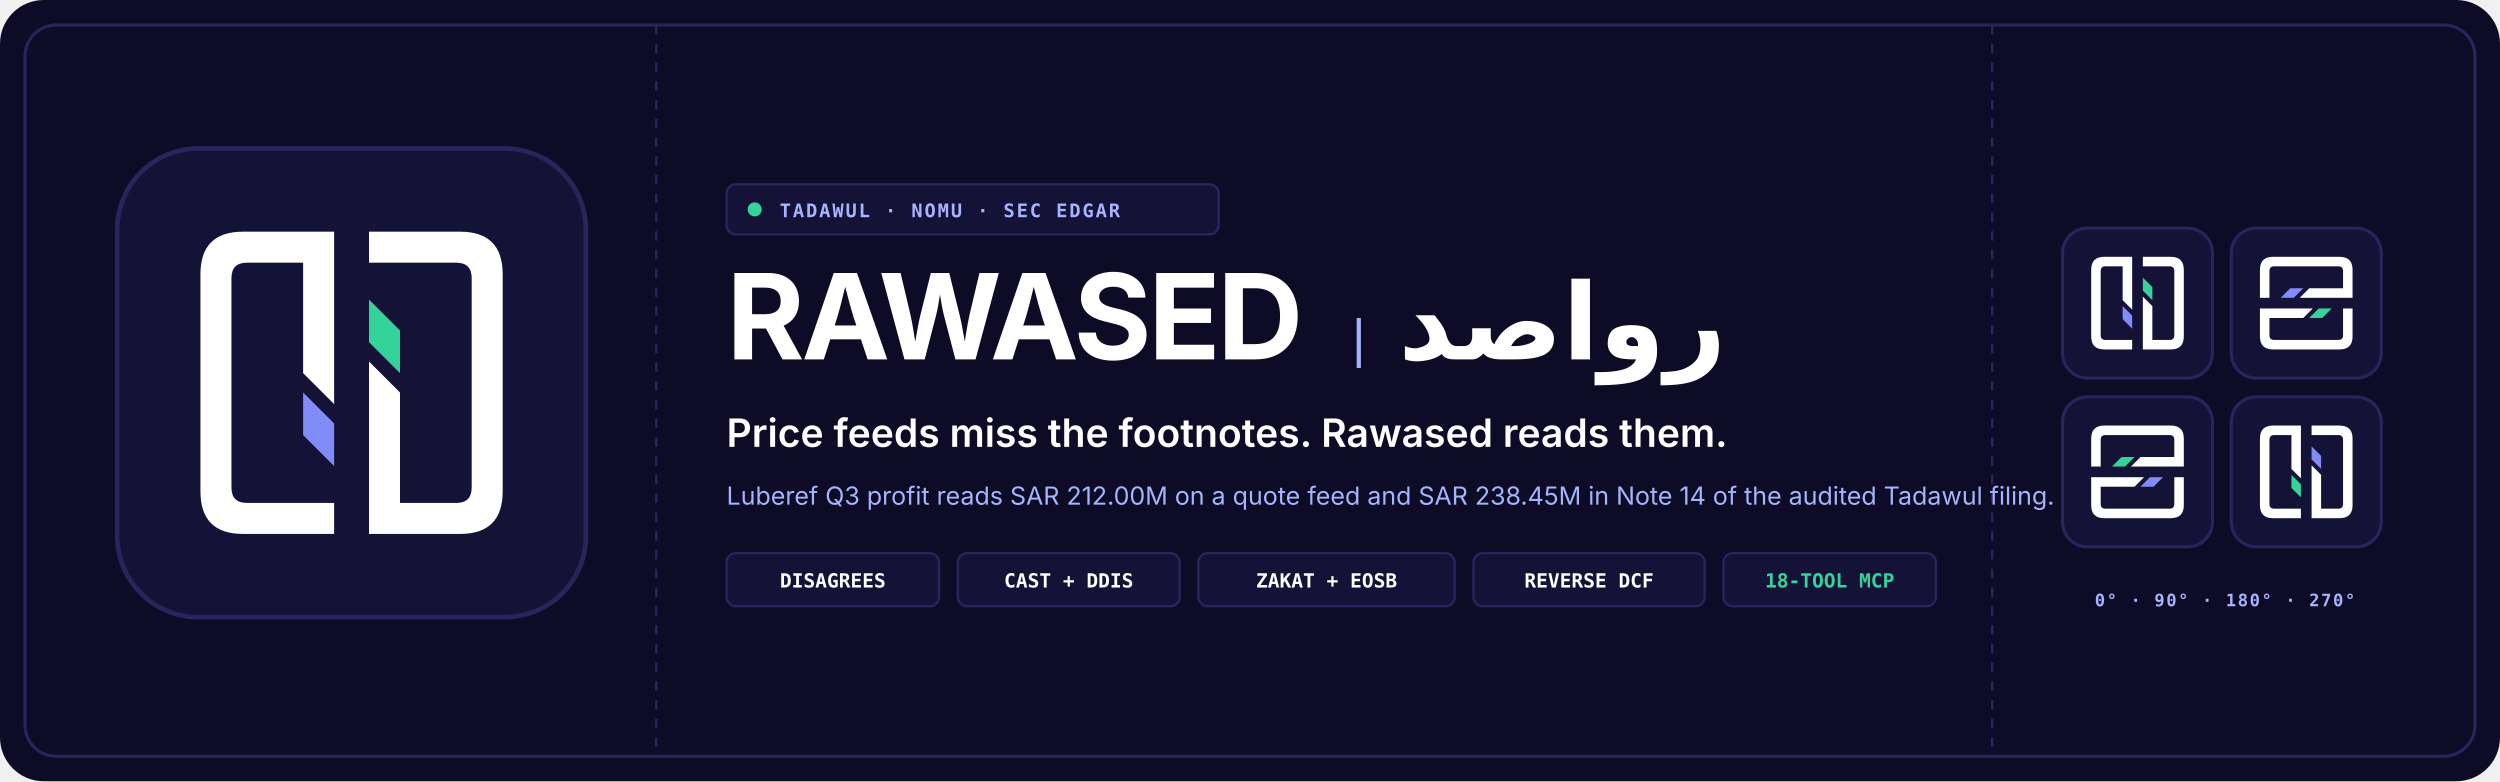
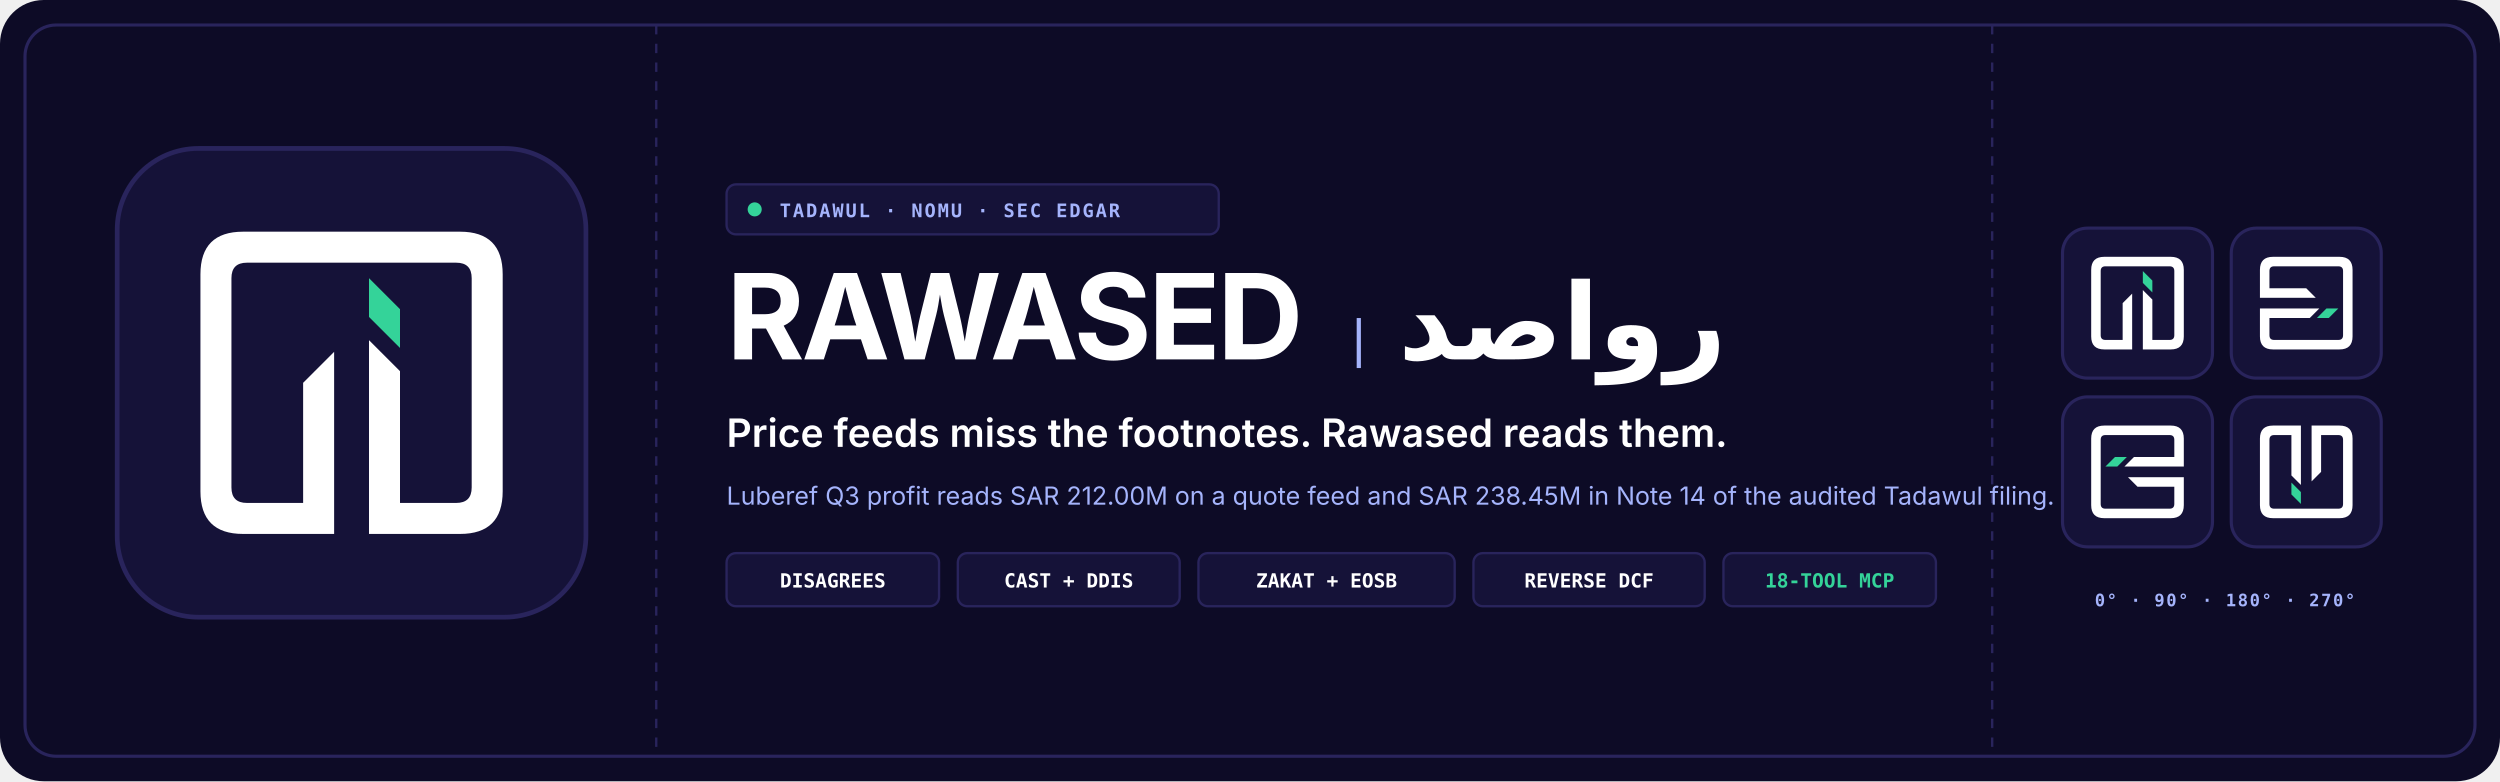
<svg xmlns="http://www.w3.org/2000/svg" viewBox="0 0 1600 500" width="1600" height="500">
  <rect width="1600" height="500" rx="28" fill="#0D0B26" />
  <rect x="16" y="16" width="1568" height="468" rx="20" fill="none" stroke="#29245C" stroke-width="2" />
  <line x1="420" y1="16" x2="420" y2="484" stroke="#29245C" stroke-width="1.5" stroke-dasharray="6 6" />
  <line x1="1275" y1="16" x2="1275" y2="484" stroke="#29245C" stroke-width="1.5" stroke-dasharray="6 6" />
  <g transform="translate(75, 95)">
    <rect width="300" height="300" rx="52" fill="#151238" stroke="#29245C" stroke-width="3" />
    <svg x="26" y="26" width="248" height="248" viewBox="0 0 100 100">
-       <path d="M 45.5 89 H 22 Q 11 89 11 78 V 22 Q 11 11 22 11 H 45.5 V 55.5 L 37.5 47.5 V 19 H 23 Q 19 19 19 23 V 77 Q 19 81 23 81 H 45.5 Z" fill="#FFFFFF" />
-       <polygon points="37.5,52.5 45.5,60.5 45.5,71.5 37.5,63.5" fill="#818CF8" />
-       <path d="M 54.5 11 H 78 Q 89 11 89 22 V 78 Q 89 89 78 89 H 54.5 V 44.5 L 62.5 52.5 V 81 H 77 Q 81 81 81 77 V 23 Q 81 19 77 19 H 54.5 Z" fill="#FFFFFF" />
-       <polygon points="54.5,28.5 62.5,36.5 62.5,47.5 54.5,39.5" fill="#34D399" />
+       <path d="M 37.5 50 L 45.5 42 V 89 H 22 Q 11 89 11 78 V 22 Q 11 11 22 11 H 78 Q 89 11 89 22 V 78 Q 89 89 78 89 H 54.5 V 39 L 62.5 47 V 81 H 77 Q 81 81 81 77 V 23 Q 81 19 77 19 H 23 Q 19 19 19 23 V 77 Q 19 81 23 81 H 37.5 Z" fill="#FFFFFF" />
+       <polygon points="54.5,23 62.5,31 62.5,41 54.5,33" fill="#34D399" />
    </svg>
  </g>
  <g transform="translate(465, 118)">
    <rect x="0" y="0" width="315" height="32" rx="6" fill="#151238" stroke="#29245C" stroke-width="1.5" />
    <circle cx="18" cy="16" r="4.5" fill="#34D399" />
    <text x="34" y="21" fill="#A5B4FC" font-family="IBM Plex Mono, monospace" font-size="12" font-weight="600" letter-spacing="1.2">TADAWUL · NOMU · SEC EDGAR</text>
    <text x="0" y="112" fill="#FFFFFF" font-family="IBM Plex Sans, -apple-system, sans-serif" font-size="76" font-weight="700" letter-spacing="-2">RAWASED</text>
    <text x="395" y="110" fill="#A5B4FC" font-family="IBM Plex Mono, monospace" font-size="32" font-weight="400">|</text>
    <text x="430" y="112" fill="#FFFFFF" font-family="IBM Plex Sans Arabic, Geeza Pro, sans-serif" font-size="68" font-weight="700">رواصد</text>
    <text x="0" y="168" fill="#FFFFFF" font-family="IBM Plex Sans, -apple-system, sans-serif" font-size="25" font-weight="600">Price feeds miss the footnotes. Rawased reads them.</text>
    <text x="0" y="205" fill="#A5B4FC" font-family="IBM Plex Sans, -apple-system, sans-serif" font-size="16" font-weight="400">Luberef Q3 profit reads SAR 212.00M on a quote feed and SAR 238.45M in Note 14 of the audited Tadawul filing.</text>
    <g transform="translate(0, 236)">
      <rect x="0" y="0" width="136" height="34" rx="6" fill="#151238" stroke="#29245C" stroke-width="1.5" />
      <text x="68" y="22" fill="#FFFFFF" font-family="IBM Plex Mono, monospace" font-size="12.5" font-weight="600" text-anchor="middle">DISAGREES</text>
      <rect x="148" y="0" width="142" height="34" rx="6" fill="#151238" stroke="#29245C" stroke-width="1.5" />
      <text x="219" y="22" fill="#FFFFFF" font-family="IBM Plex Mono, monospace" font-size="12.5" font-weight="600" text-anchor="middle">CAST + DDIS</text>
      <rect x="302" y="0" width="164" height="34" rx="6" fill="#151238" stroke="#29245C" stroke-width="1.5" />
      <text x="384" y="22" fill="#FFFFFF" font-family="IBM Plex Mono, monospace" font-size="12.5" font-weight="600" text-anchor="middle">ZAKAT + EOSB</text>
      <rect x="478" y="0" width="148" height="34" rx="6" fill="#151238" stroke="#29245C" stroke-width="1.5" />
      <text x="552" y="22" fill="#FFFFFF" font-family="IBM Plex Mono, monospace" font-size="12.5" font-weight="600" text-anchor="middle">REVERSE DCF</text>
      <rect x="638" y="0" width="136" height="34" rx="6" fill="#151238" stroke="#29245C" stroke-width="1.5" />
      <text x="706" y="22" fill="#34D399" font-family="IBM Plex Mono, monospace" font-size="12.5" font-weight="600" text-anchor="middle">18-TOOL MCP</text>
    </g>
  </g>
  <g transform="translate(1320,146)">
    <rect width="96" height="96" rx="16" fill="#151238" stroke="#29245C" stroke-width="2" />
    <svg x="10" y="10" width="76" height="76" viewBox="0 0 100 100">
      <g transform="rotate(0 50 50)">
-         <path d="M 45.5 89 H 22 Q 11 89 11 78 V 22 Q 11 11 22 11 H 45.5 V 55.5 L 37.5 47.5 V 19 H 23 Q 19 19 19 23 V 77 Q 19 81 23 81 H 45.5 Z" fill="#FFFFFF" />
-         <polygon points="37.5,52.5 45.5,60.5 45.5,71.5 37.5,63.5" fill="#818CF8" />
-         <path d="M 54.5 11 H 78 Q 89 11 89 22 V 78 Q 89 89 78 89 H 54.5 V 44.5 L 62.5 52.5 V 81 H 77 Q 81 81 81 77 V 23 Q 81 19 77 19 H 54.5 Z" fill="#FFFFFF" />
-         <polygon points="54.5,28.5 62.5,36.5 62.5,47.5 54.5,39.5" fill="#34D399" />
+         <path d="M 37.5 50 L 45.5 42 V 89 H 22 Q 11 89 11 78 V 22 Q 11 11 22 11 H 78 Q 89 11 89 22 V 78 Q 89 89 78 89 H 54.5 V 39 L 62.5 47 V 81 H 77 Q 81 81 81 77 V 23 Q 81 19 77 19 H 23 Q 19 19 19 23 V 77 Q 19 81 23 81 H 37.5 Z" fill="#FFFFFF" />
+         <polygon points="54.5,23 62.5,31 62.5,41 54.5,33" fill="#34D399" />
      </g>
    </svg>
  </g>
  <g transform="translate(1428,146)">
    <rect width="96" height="96" rx="16" fill="#151238" stroke="#29245C" stroke-width="2" />
    <svg x="10" y="10" width="76" height="76" viewBox="0 0 100 100">
      <g transform="rotate(90 50 50)">
-         <path d="M 45.5 89 H 22 Q 11 89 11 78 V 22 Q 11 11 22 11 H 45.5 V 55.5 L 37.5 47.5 V 19 H 23 Q 19 19 19 23 V 77 Q 19 81 23 81 H 45.5 Z" fill="#FFFFFF" />
-         <polygon points="37.5,52.5 45.5,60.5 45.5,71.5 37.5,63.5" fill="#818CF8" />
-         <path d="M 54.5 11 H 78 Q 89 11 89 22 V 78 Q 89 89 78 89 H 54.5 V 44.5 L 62.5 52.5 V 81 H 77 Q 81 81 81 77 V 23 Q 81 19 77 19 H 54.5 Z" fill="#FFFFFF" />
-         <polygon points="54.5,28.5 62.5,36.5 62.5,47.5 54.5,39.5" fill="#34D399" />
+         <path d="M 37.5 50 L 45.5 42 V 89 H 22 Q 11 89 11 78 V 22 Q 11 11 22 11 H 78 Q 89 11 89 22 V 78 Q 89 89 78 89 H 54.5 V 39 L 62.5 47 V 81 H 77 Q 81 81 81 77 V 23 Q 81 19 77 19 H 23 Q 19 19 19 23 V 77 Q 19 81 23 81 H 37.5 Z" fill="#FFFFFF" />
+         <polygon points="54.5,23 62.5,31 62.5,41 54.5,33" fill="#34D399" />
      </g>
    </svg>
  </g>
  <g transform="translate(1320,254)">
    <rect width="96" height="96" rx="16" fill="#151238" stroke="#29245C" stroke-width="2" />
    <svg x="10" y="10" width="76" height="76" viewBox="0 0 100 100">
      <g transform="rotate(270 50 50)">
-         <path d="M 45.5 89 H 22 Q 11 89 11 78 V 22 Q 11 11 22 11 H 45.5 V 55.5 L 37.5 47.5 V 19 H 23 Q 19 19 19 23 V 77 Q 19 81 23 81 H 45.5 Z" fill="#FFFFFF" />
-         <polygon points="37.5,52.5 45.5,60.5 45.5,71.5 37.5,63.5" fill="#818CF8" />
-         <path d="M 54.5 11 H 78 Q 89 11 89 22 V 78 Q 89 89 78 89 H 54.5 V 44.5 L 62.5 52.5 V 81 H 77 Q 81 81 81 77 V 23 Q 81 19 77 19 H 54.5 Z" fill="#FFFFFF" />
-         <polygon points="54.5,28.5 62.5,36.5 62.5,47.5 54.5,39.5" fill="#34D399" />
+         <path d="M 37.5 50 L 45.5 42 V 89 H 22 Q 11 89 11 78 V 22 Q 11 11 22 11 H 78 Q 89 11 89 22 V 78 Q 89 89 78 89 H 54.5 V 39 L 62.5 47 V 81 H 77 Q 81 81 81 77 V 23 Q 81 19 77 19 H 23 Q 19 19 19 23 V 77 Q 19 81 23 81 H 37.5 Z" fill="#FFFFFF" />
+         <polygon points="54.5,23 62.5,31 62.5,41 54.5,33" fill="#34D399" />
      </g>
    </svg>
  </g>
  <g transform="translate(1428,254)">
    <rect width="96" height="96" rx="16" fill="#151238" stroke="#29245C" stroke-width="2" />
    <svg x="10" y="10" width="76" height="76" viewBox="0 0 100 100">
      <g transform="rotate(180 50 50)">
-         <path d="M 45.5 89 H 22 Q 11 89 11 78 V 22 Q 11 11 22 11 H 45.5 V 55.5 L 37.5 47.5 V 19 H 23 Q 19 19 19 23 V 77 Q 19 81 23 81 H 45.5 Z" fill="#FFFFFF" />
-         <polygon points="37.5,52.5 45.5,60.5 45.5,71.5 37.5,63.5" fill="#818CF8" />
-         <path d="M 54.5 11 H 78 Q 89 11 89 22 V 78 Q 89 89 78 89 H 54.5 V 44.5 L 62.5 52.5 V 81 H 77 Q 81 81 81 77 V 23 Q 81 19 77 19 H 54.5 Z" fill="#FFFFFF" />
-         <polygon points="54.5,28.5 62.5,36.5 62.5,47.5 54.5,39.5" fill="#34D399" />
+         <path d="M 37.5 50 L 45.5 42 V 89 H 22 Q 11 89 11 78 V 22 Q 11 11 22 11 H 78 Q 89 11 89 22 V 78 Q 89 89 78 89 H 54.5 V 39 L 62.5 47 V 81 H 77 Q 81 81 81 77 V 23 Q 81 19 77 19 H 23 Q 19 19 19 23 V 77 Q 19 81 23 81 H 37.5 Z" fill="#FFFFFF" />
+         <polygon points="54.5,23 62.5,31 62.5,41 54.5,33" fill="#34D399" />
      </g>
    </svg>
  </g>
  <text x="1424" y="388" fill="#A5B4FC" font-family="IBM Plex Mono, monospace" font-size="11" font-weight="600" text-anchor="middle" letter-spacing="1">0° · 90° · 180° · 270°</text>
</svg>
